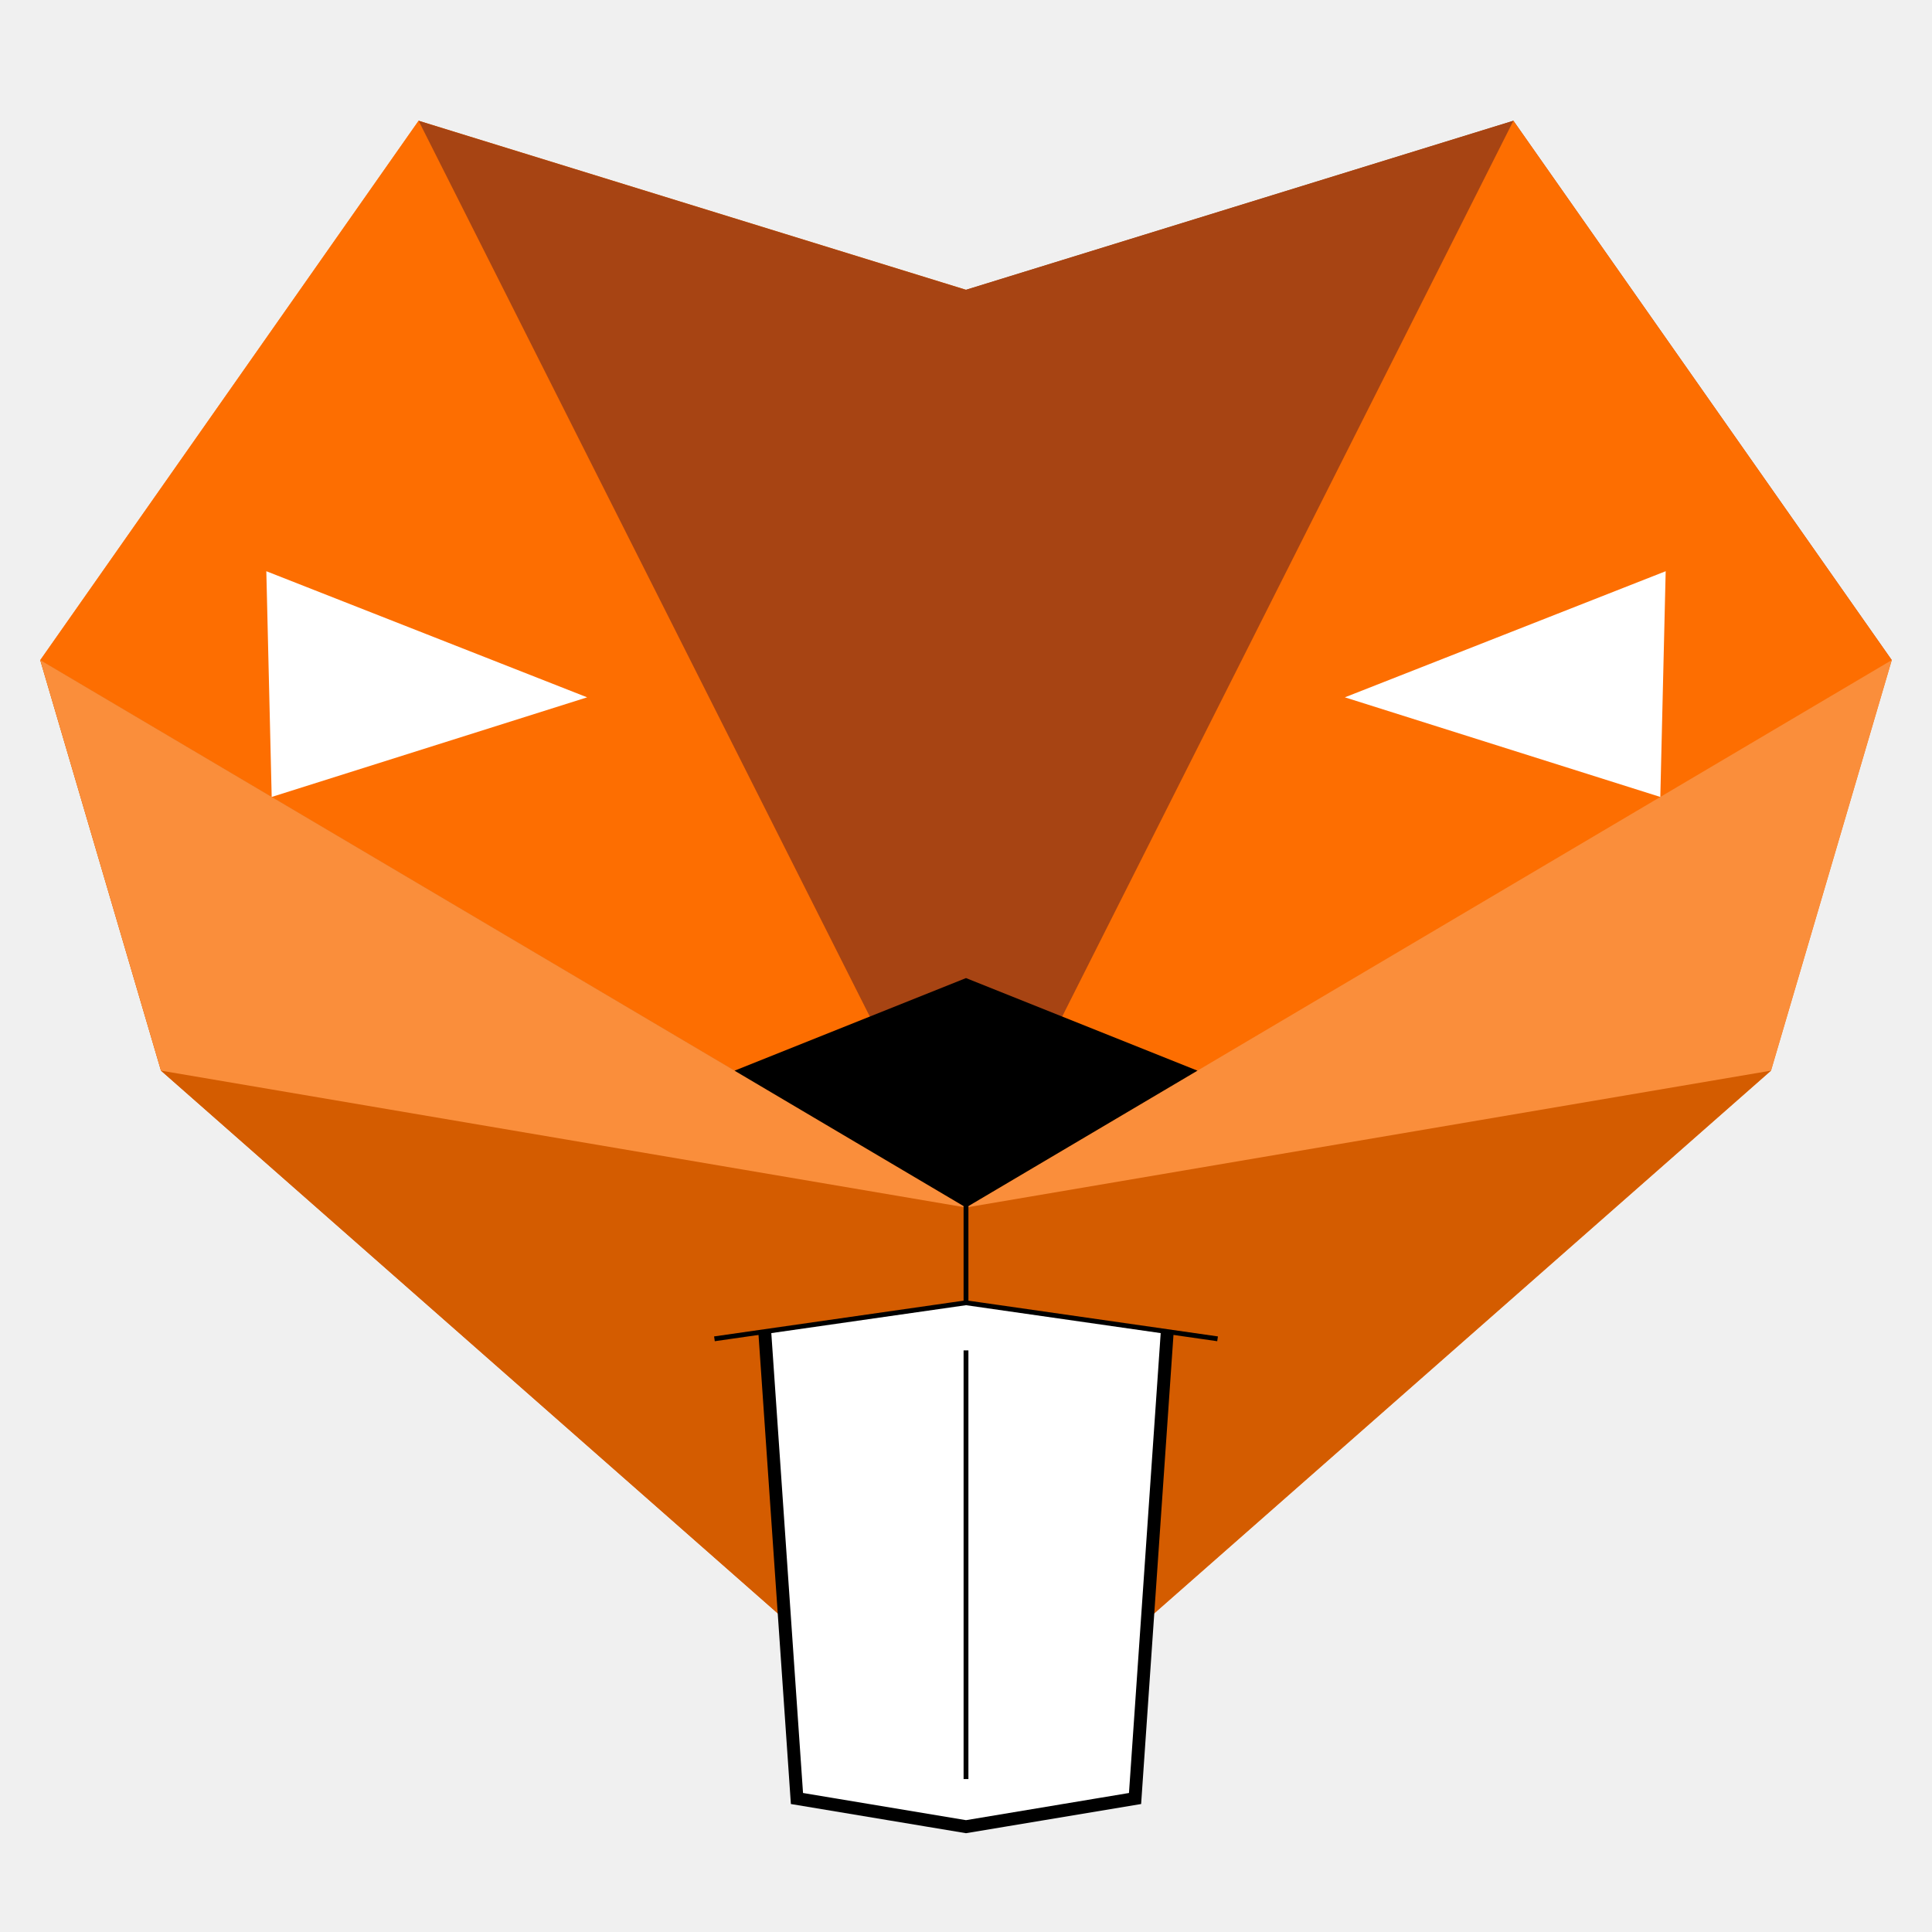
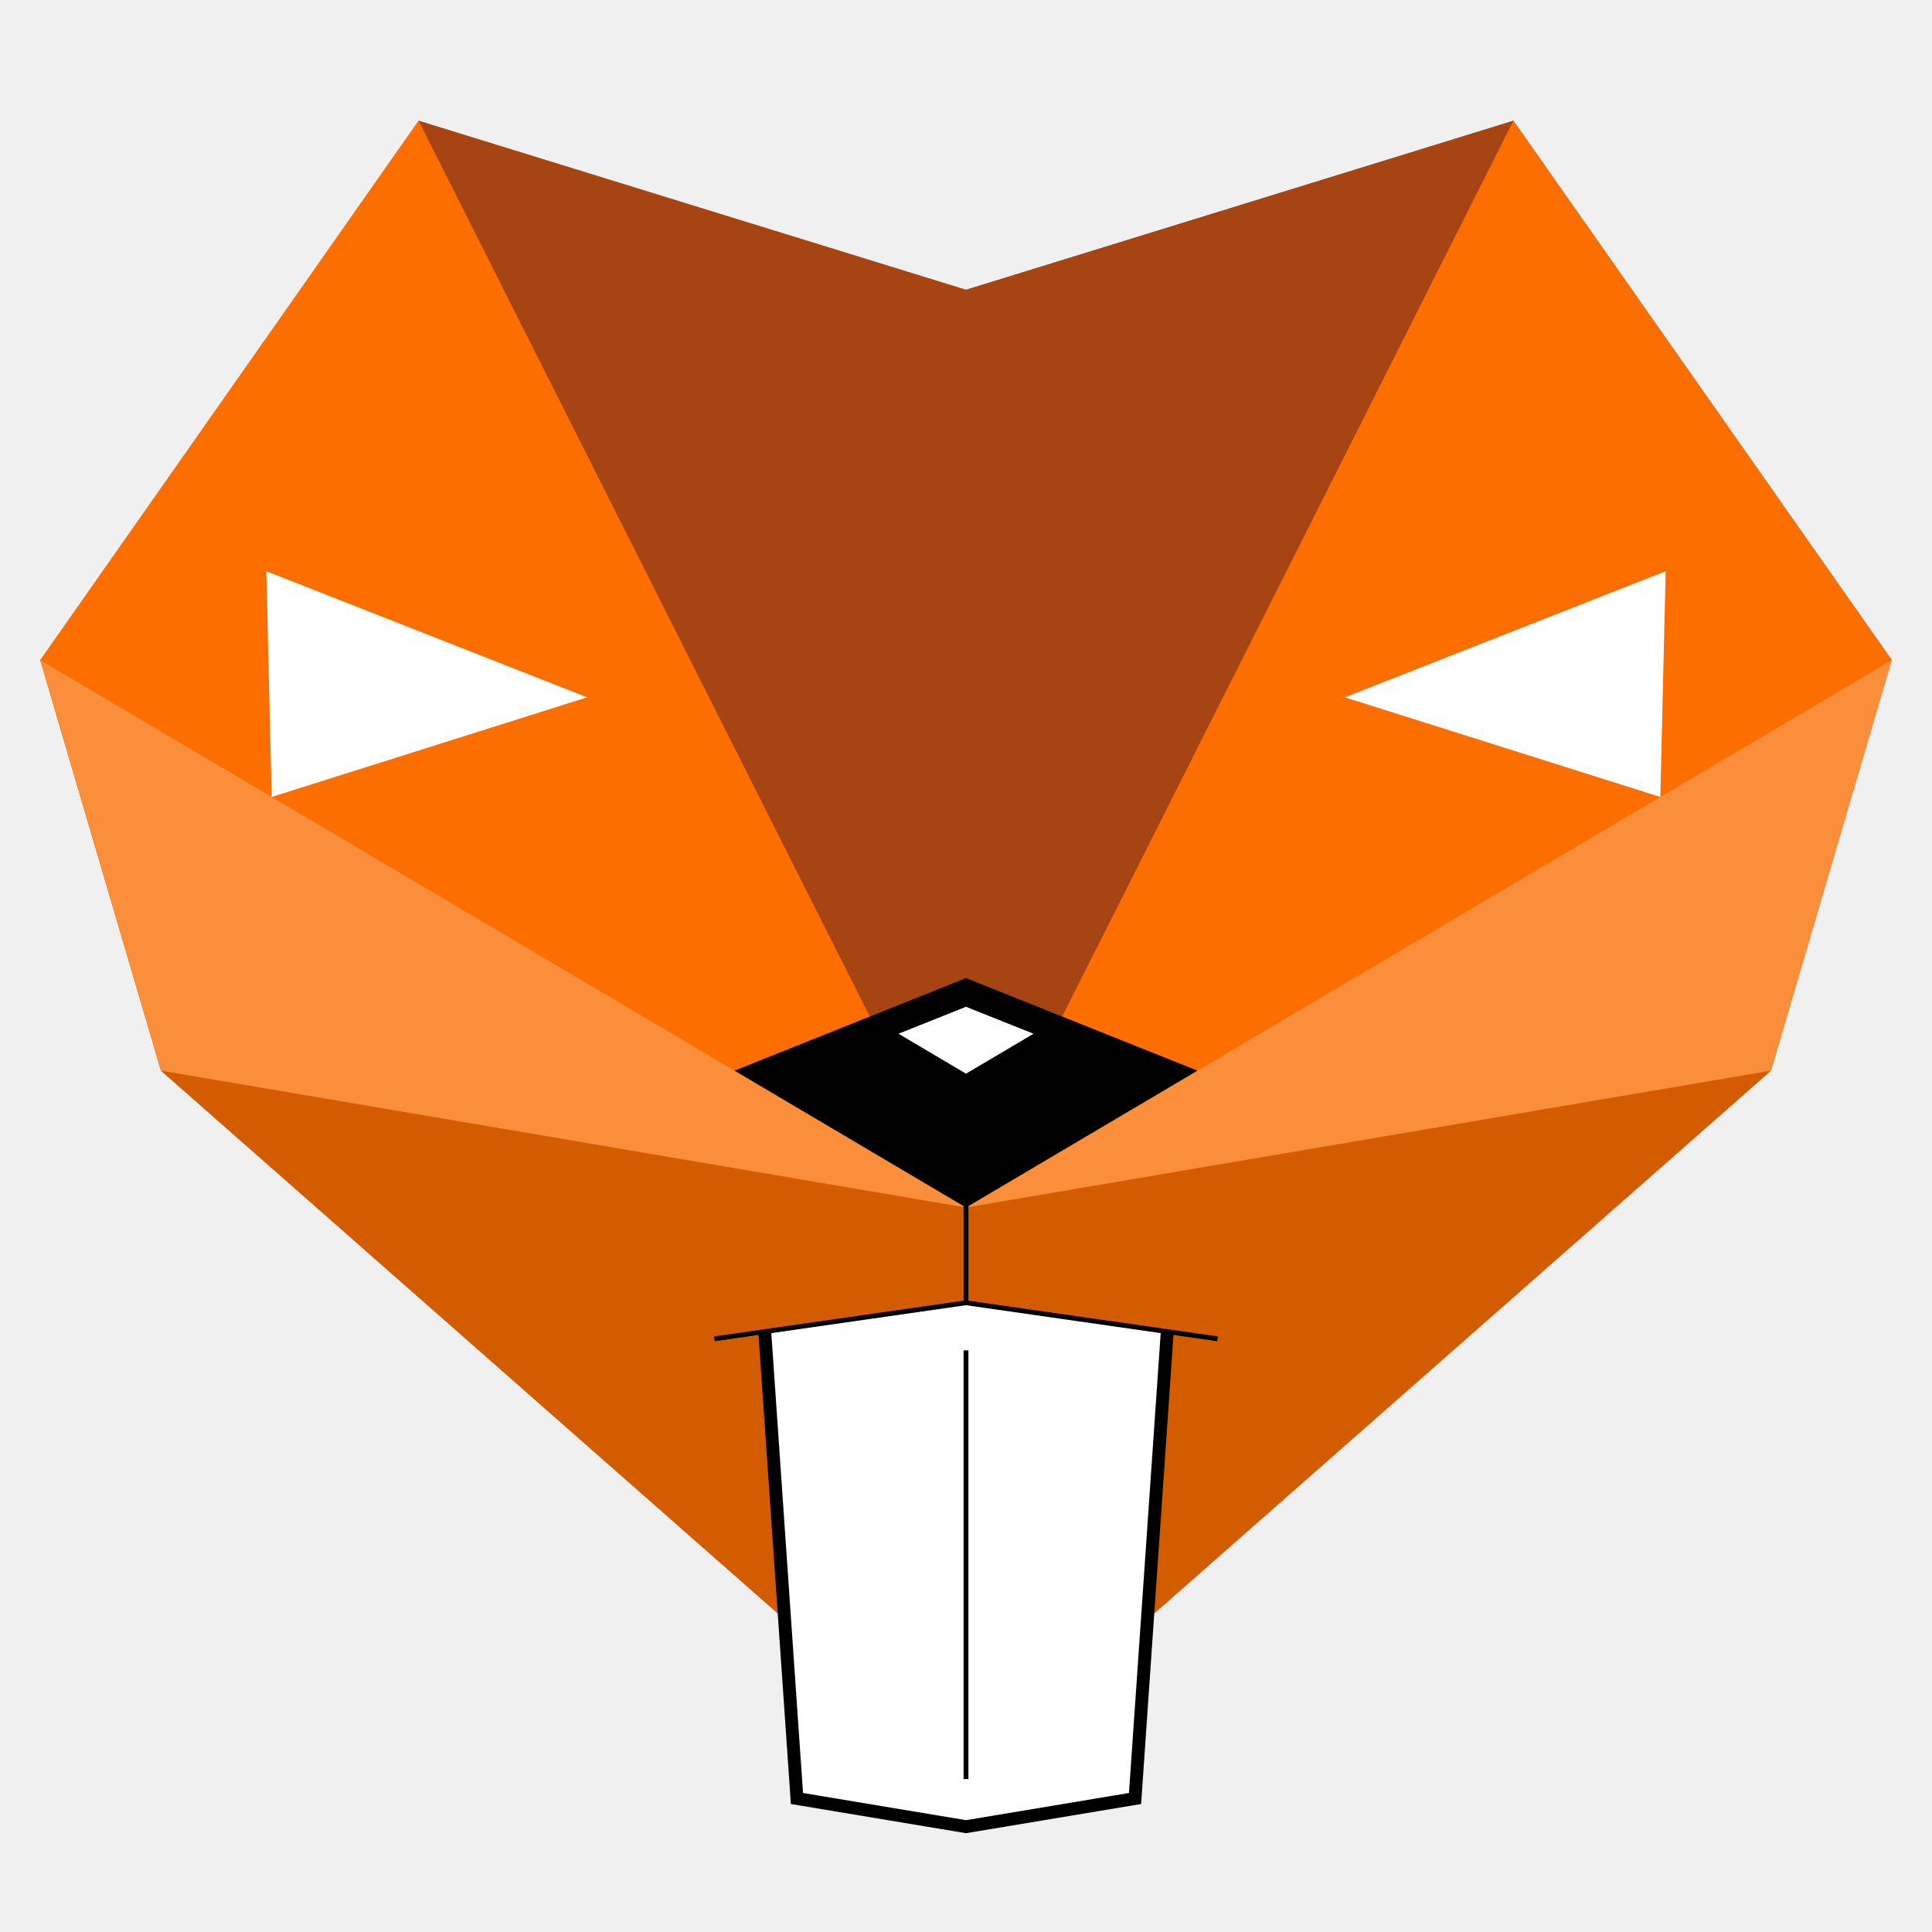
<svg xmlns="http://www.w3.org/2000/svg" width="1200" height="1200" version="1.1" viewBox="0 -50 1200 1200">
  <style type="text/css">
polygon {
  stroke-width: 0;
  shape-rendering: geometricPrecision;
}
.seg0 {
  fill: #a74413;
  stroke: #a74413;
}
.path0 {
  fill: none;
  stroke: #a74413;
  stroke-width: 50px;
}

.seg1 {
  fill: #fd6e01;
  stroke: #fd6e01;
}
.path1 {
  fill: none;
  stroke: #fd6e01;
  stroke-width: 50px;
}

.seg2 {
  fill: #fa8e3b;
  stroke: #fa8e3b;
}
.path2 {
  fill: none;
  stroke: #fa8e3b;
  stroke-width: 50px;
}

.seg3 {
  fill: #d45c00;
  stroke: #d45c00;
}
.path3 {
  fill: none;
  stroke: #d45c00;
  stroke-width: 50px;
}

.seg4 {
  fill: #ffffff;
  stroke: #ffffff;
}
.path4 {
  fill: none;
  stroke: #ffffff;
  stroke-width: 50px;
}

.seg5 {
  fill: #000000;
  stroke: #000000;
}
.path5 {
  fill: none;
  stroke: #000000;
  stroke-width: 50px;
}


.face .eye {
  fill: #ffffff;
  stroke: #ffffff;
}
.face .tusk {
  stroke: #000000;
  fill: #ffffff;
}
.face .no-stroke {
  stroke: transparent;
  stroke-opacity: 0;
}
.face .tusk,
.face .stroke-only,
.heart-outline {
  stroke: #082744;
  stroke-width: 8;
  stroke-linejoin: round;
}
.face .stroke-only,
.heart-outline {
  fill: transparent;
  fill-opacity: 0;
}
.tooth {
stroke-width: 8;
}
.toothDivide {
stroke-width: 3;
}

</style>
  <g class="base">
    <polygon points="100,615 25,360 260,25 600,700" class="seg2" />
    <polygon points="25,360 260,25 600,130 600,700" class="seg1" />
    <polygon points="260,25 600,130 940,25 600,700" class="seg0" />
    <polygon points="600,130 940,25 1175,360 600,700" class="seg0" />
    <polygon points="940,25 1175,360 1100,615 600,700" class="seg1" />
    <polygon points="1175,360 1100,615 600,1055 600,700" class="seg2" />
    <polygon points="1100,615 600,1055 100,615 600,700" class="seg3" />
    <polygon points="600,1055 100,615 25,360 600,700" class="seg3" />
    <polygon points="100,615 25,360 600,700" class="seg2" />
  </g>
  <polygon points="165.417,304.792 168.75,445 364.688,383.125 165.417,304.792" class="seg4" />
  <polygon points="1034.583,304.792 1031.25,445 835.312,383.125 1034.583,304.792" class="seg4" />
  <polygon points="475,777.083 495,1067.083 600,1084.583 600,759.167 475,777.083" class="seg4" />
  <polygon points="725,777.083 705,1067.083 600,1084.583 600,759.167 725,777.083" class="seg4" />
  <path d="M475,777.083 L495,1067.083 L600,1084.583 L705,1067.083 L725,777.083" class="path5 tooth" />
  <path d="M600,788.75 L600,1055" class="path5 toothDivide" />
  <path d="M600,652.5 L600,759.167 L443.75,781.562 L600,759.167 L756.25,781.562 L600,759.167" class="path5 toothDivide" />
  <polygon points="600,557.5 743.75,615 600,700 456.25,615 600,557.5" class="seg5" />
+   <polygon points="600,575.312 641.927,592.083 600,616.875 558.073,592.083 600,575.312" class="seg4" />
</svg>
